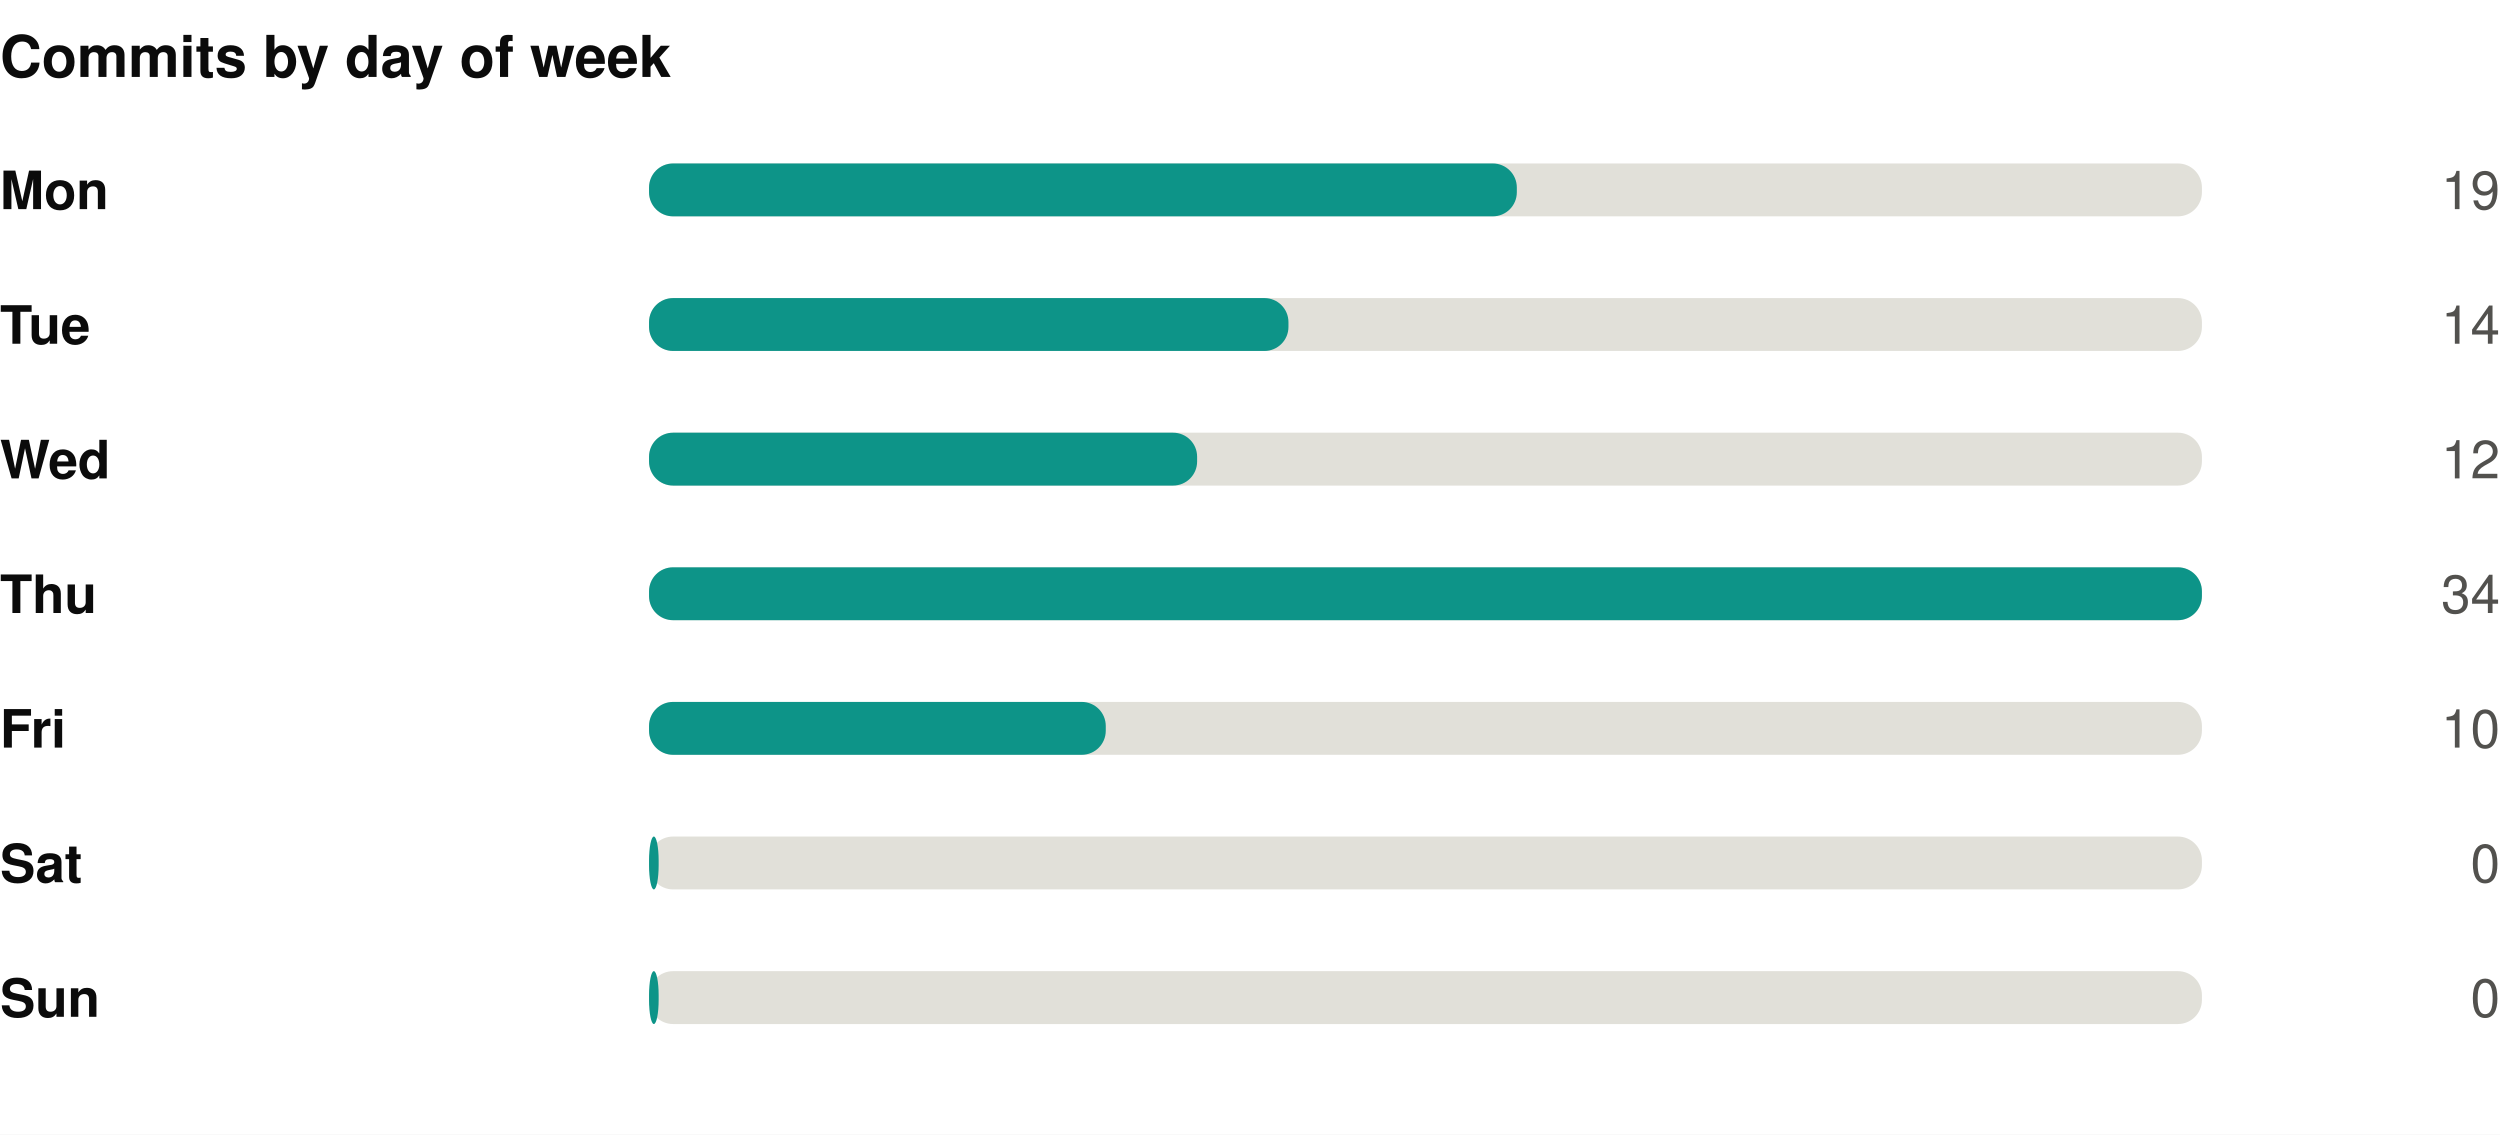
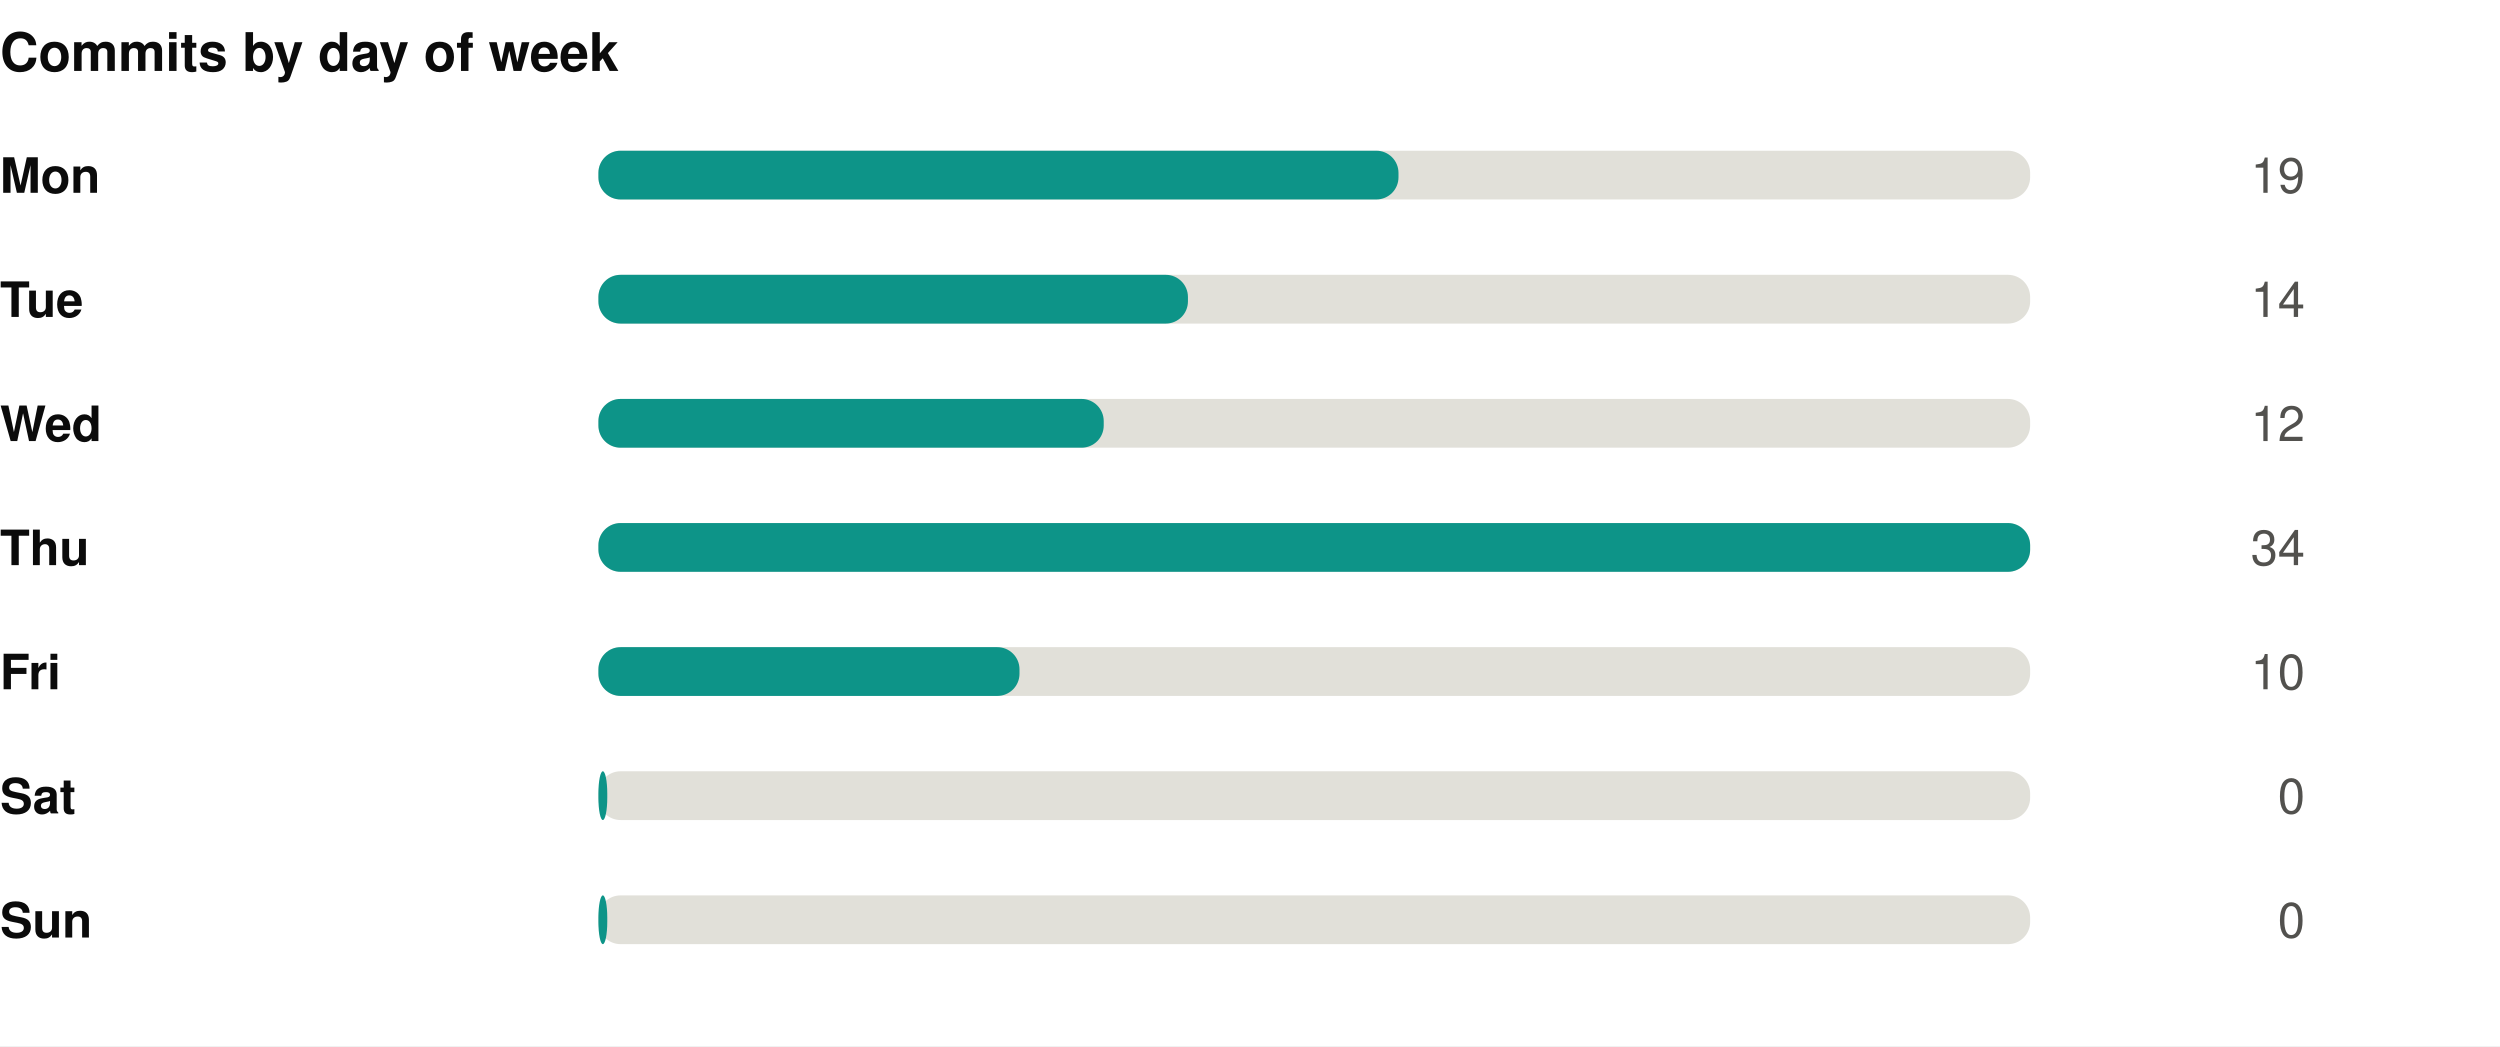
- <svg xmlns="http://www.w3.org/2000/svg" width="520" height="236" viewBox="0 0 520 236" role="img">
-   <rect width="520" height="236" fill="#ffffff" />
-   <text x="0" y="16" font-family="-apple-system,BlinkMacSystemFont,'Segoe UI',Helvetica,Arial,sans-serif" font-size="12" font-weight="700" fill="#0b0b0b" text-anchor="start">Commits by day of week</text>
-   <text x="0" y="43.5" font-family="-apple-system,BlinkMacSystemFont,'Segoe UI',Helvetica,Arial,sans-serif" font-size="11" font-weight="600" fill="#0b0b0b" text-anchor="start">Mon</text>
-   <rect x="135" y="34" width="323" height="11" rx="5" fill="#e1e0d9" />
-   <rect x="135" y="34" width="180.5" height="11" rx="5" fill="#0d9488" />
-   <text x="520" y="43.5" font-family="-apple-system,BlinkMacSystemFont,'Segoe UI',Helvetica,Arial,sans-serif" font-size="11" font-weight="400" fill="#52514e" text-anchor="end">19</text>
-   <text x="0" y="71.5" font-family="-apple-system,BlinkMacSystemFont,'Segoe UI',Helvetica,Arial,sans-serif" font-size="11" font-weight="600" fill="#0b0b0b" text-anchor="start">Tue</text>
-   <rect x="135" y="62" width="323" height="11" rx="5" fill="#e1e0d9" />
-   <rect x="135" y="62" width="133.0" height="11" rx="5" fill="#0d9488" />
-   <text x="520" y="71.5" font-family="-apple-system,BlinkMacSystemFont,'Segoe UI',Helvetica,Arial,sans-serif" font-size="11" font-weight="400" fill="#52514e" text-anchor="end">14</text>
-   <text x="0" y="99.5" font-family="-apple-system,BlinkMacSystemFont,'Segoe UI',Helvetica,Arial,sans-serif" font-size="11" font-weight="600" fill="#0b0b0b" text-anchor="start">Wed</text>
-   <rect x="135" y="90" width="323" height="11" rx="5" fill="#e1e0d9" />
-   <rect x="135" y="90" width="114.0" height="11" rx="5" fill="#0d9488" />
-   <text x="520" y="99.5" font-family="-apple-system,BlinkMacSystemFont,'Segoe UI',Helvetica,Arial,sans-serif" font-size="11" font-weight="400" fill="#52514e" text-anchor="end">12</text>
-   <text x="0" y="127.5" font-family="-apple-system,BlinkMacSystemFont,'Segoe UI',Helvetica,Arial,sans-serif" font-size="11" font-weight="600" fill="#0b0b0b" text-anchor="start">Thu</text>
-   <rect x="135" y="118" width="323" height="11" rx="5" fill="#e1e0d9" />
-   <rect x="135" y="118" width="323.0" height="11" rx="5" fill="#0d9488" />
-   <text x="520" y="127.5" font-family="-apple-system,BlinkMacSystemFont,'Segoe UI',Helvetica,Arial,sans-serif" font-size="11" font-weight="400" fill="#52514e" text-anchor="end">34</text>
-   <text x="0" y="155.5" font-family="-apple-system,BlinkMacSystemFont,'Segoe UI',Helvetica,Arial,sans-serif" font-size="11" font-weight="600" fill="#0b0b0b" text-anchor="start">Fri</text>
-   <rect x="135" y="146" width="323" height="11" rx="5" fill="#e1e0d9" />
-   <rect x="135" y="146" width="95.0" height="11" rx="5" fill="#0d9488" />
-   <text x="520" y="155.5" font-family="-apple-system,BlinkMacSystemFont,'Segoe UI',Helvetica,Arial,sans-serif" font-size="11" font-weight="400" fill="#52514e" text-anchor="end">10</text>
-   <text x="0" y="183.5" font-family="-apple-system,BlinkMacSystemFont,'Segoe UI',Helvetica,Arial,sans-serif" font-size="11" font-weight="600" fill="#0b0b0b" text-anchor="start">Sat</text>
-   <rect x="135" y="174" width="323" height="11" rx="5" fill="#e1e0d9" />
-   <rect x="135" y="174" width="2.0" height="11" rx="5" fill="#0d9488" />
-   <text x="520" y="183.5" font-family="-apple-system,BlinkMacSystemFont,'Segoe UI',Helvetica,Arial,sans-serif" font-size="11" font-weight="400" fill="#52514e" text-anchor="end">0</text>
-   <text x="0" y="211.5" font-family="-apple-system,BlinkMacSystemFont,'Segoe UI',Helvetica,Arial,sans-serif" font-size="11" font-weight="600" fill="#0b0b0b" text-anchor="start">Sun</text>
-   <rect x="135" y="202" width="323" height="11" rx="5" fill="#e1e0d9" />
-   <rect x="135" y="202" width="2.0" height="11" rx="5" fill="#0d9488" />
-   <text x="520" y="211.5" font-family="-apple-system,BlinkMacSystemFont,'Segoe UI',Helvetica,Arial,sans-serif" font-size="11" font-weight="400" fill="#52514e" text-anchor="end">0</text>
+ <svg xmlns="http://www.w3.org/2000/svg" width="564" height="236" viewBox="0 0 564 236" role="img">
+   <rect width="564" height="236" fill="#ffffff" />
+   <g transform="translate(0,0)">
+     <text x="0" y="16" font-family="-apple-system,BlinkMacSystemFont,'Segoe UI',Helvetica,Arial,sans-serif" font-size="12" font-weight="700" fill="#0b0b0b" text-anchor="start">Commits by day of week</text>
+     <text x="0" y="43.5" font-family="-apple-system,BlinkMacSystemFont,'Segoe UI',Helvetica,Arial,sans-serif" font-size="11" font-weight="600" fill="#0b0b0b" text-anchor="start">Mon</text>
+     <rect x="135" y="34" width="323" height="11" rx="5" fill="#e1e0d9" />
+     <rect x="135" y="34" width="180.5" height="11" rx="5" fill="#0d9488" />
+     <text x="520" y="43.5" font-family="-apple-system,BlinkMacSystemFont,'Segoe UI',Helvetica,Arial,sans-serif" font-size="11" font-weight="400" fill="#52514e" text-anchor="end">19</text>
+     <text x="0" y="71.5" font-family="-apple-system,BlinkMacSystemFont,'Segoe UI',Helvetica,Arial,sans-serif" font-size="11" font-weight="600" fill="#0b0b0b" text-anchor="start">Tue</text>
+     <rect x="135" y="62" width="323" height="11" rx="5" fill="#e1e0d9" />
+     <rect x="135" y="62" width="133.0" height="11" rx="5" fill="#0d9488" />
+     <text x="520" y="71.5" font-family="-apple-system,BlinkMacSystemFont,'Segoe UI',Helvetica,Arial,sans-serif" font-size="11" font-weight="400" fill="#52514e" text-anchor="end">14</text>
+     <text x="0" y="99.5" font-family="-apple-system,BlinkMacSystemFont,'Segoe UI',Helvetica,Arial,sans-serif" font-size="11" font-weight="600" fill="#0b0b0b" text-anchor="start">Wed</text>
+     <rect x="135" y="90" width="323" height="11" rx="5" fill="#e1e0d9" />
+     <rect x="135" y="90" width="114.0" height="11" rx="5" fill="#0d9488" />
+     <text x="520" y="99.5" font-family="-apple-system,BlinkMacSystemFont,'Segoe UI',Helvetica,Arial,sans-serif" font-size="11" font-weight="400" fill="#52514e" text-anchor="end">12</text>
+     <text x="0" y="127.5" font-family="-apple-system,BlinkMacSystemFont,'Segoe UI',Helvetica,Arial,sans-serif" font-size="11" font-weight="600" fill="#0b0b0b" text-anchor="start">Thu</text>
+     <rect x="135" y="118" width="323" height="11" rx="5" fill="#e1e0d9" />
+     <rect x="135" y="118" width="323.0" height="11" rx="5" fill="#0d9488" />
+     <text x="520" y="127.5" font-family="-apple-system,BlinkMacSystemFont,'Segoe UI',Helvetica,Arial,sans-serif" font-size="11" font-weight="400" fill="#52514e" text-anchor="end">34</text>
+     <text x="0" y="155.5" font-family="-apple-system,BlinkMacSystemFont,'Segoe UI',Helvetica,Arial,sans-serif" font-size="11" font-weight="600" fill="#0b0b0b" text-anchor="start">Fri</text>
+     <rect x="135" y="146" width="323" height="11" rx="5" fill="#e1e0d9" />
+     <rect x="135" y="146" width="95.0" height="11" rx="5" fill="#0d9488" />
+     <text x="520" y="155.5" font-family="-apple-system,BlinkMacSystemFont,'Segoe UI',Helvetica,Arial,sans-serif" font-size="11" font-weight="400" fill="#52514e" text-anchor="end">10</text>
+     <text x="0" y="183.5" font-family="-apple-system,BlinkMacSystemFont,'Segoe UI',Helvetica,Arial,sans-serif" font-size="11" font-weight="600" fill="#0b0b0b" text-anchor="start">Sat</text>
+     <rect x="135" y="174" width="323" height="11" rx="5" fill="#e1e0d9" />
+     <rect x="135" y="174" width="2.0" height="11" rx="5" fill="#0d9488" />
+     <text x="520" y="183.5" font-family="-apple-system,BlinkMacSystemFont,'Segoe UI',Helvetica,Arial,sans-serif" font-size="11" font-weight="400" fill="#52514e" text-anchor="end">0</text>
+     <text x="0" y="211.5" font-family="-apple-system,BlinkMacSystemFont,'Segoe UI',Helvetica,Arial,sans-serif" font-size="11" font-weight="600" fill="#0b0b0b" text-anchor="start">Sun</text>
+     <rect x="135" y="202" width="323" height="11" rx="5" fill="#e1e0d9" />
+     <rect x="135" y="202" width="2.0" height="11" rx="5" fill="#0d9488" />
+     <text x="520" y="211.5" font-family="-apple-system,BlinkMacSystemFont,'Segoe UI',Helvetica,Arial,sans-serif" font-size="11" font-weight="400" fill="#52514e" text-anchor="end">0</text>
+   </g>
</svg>
